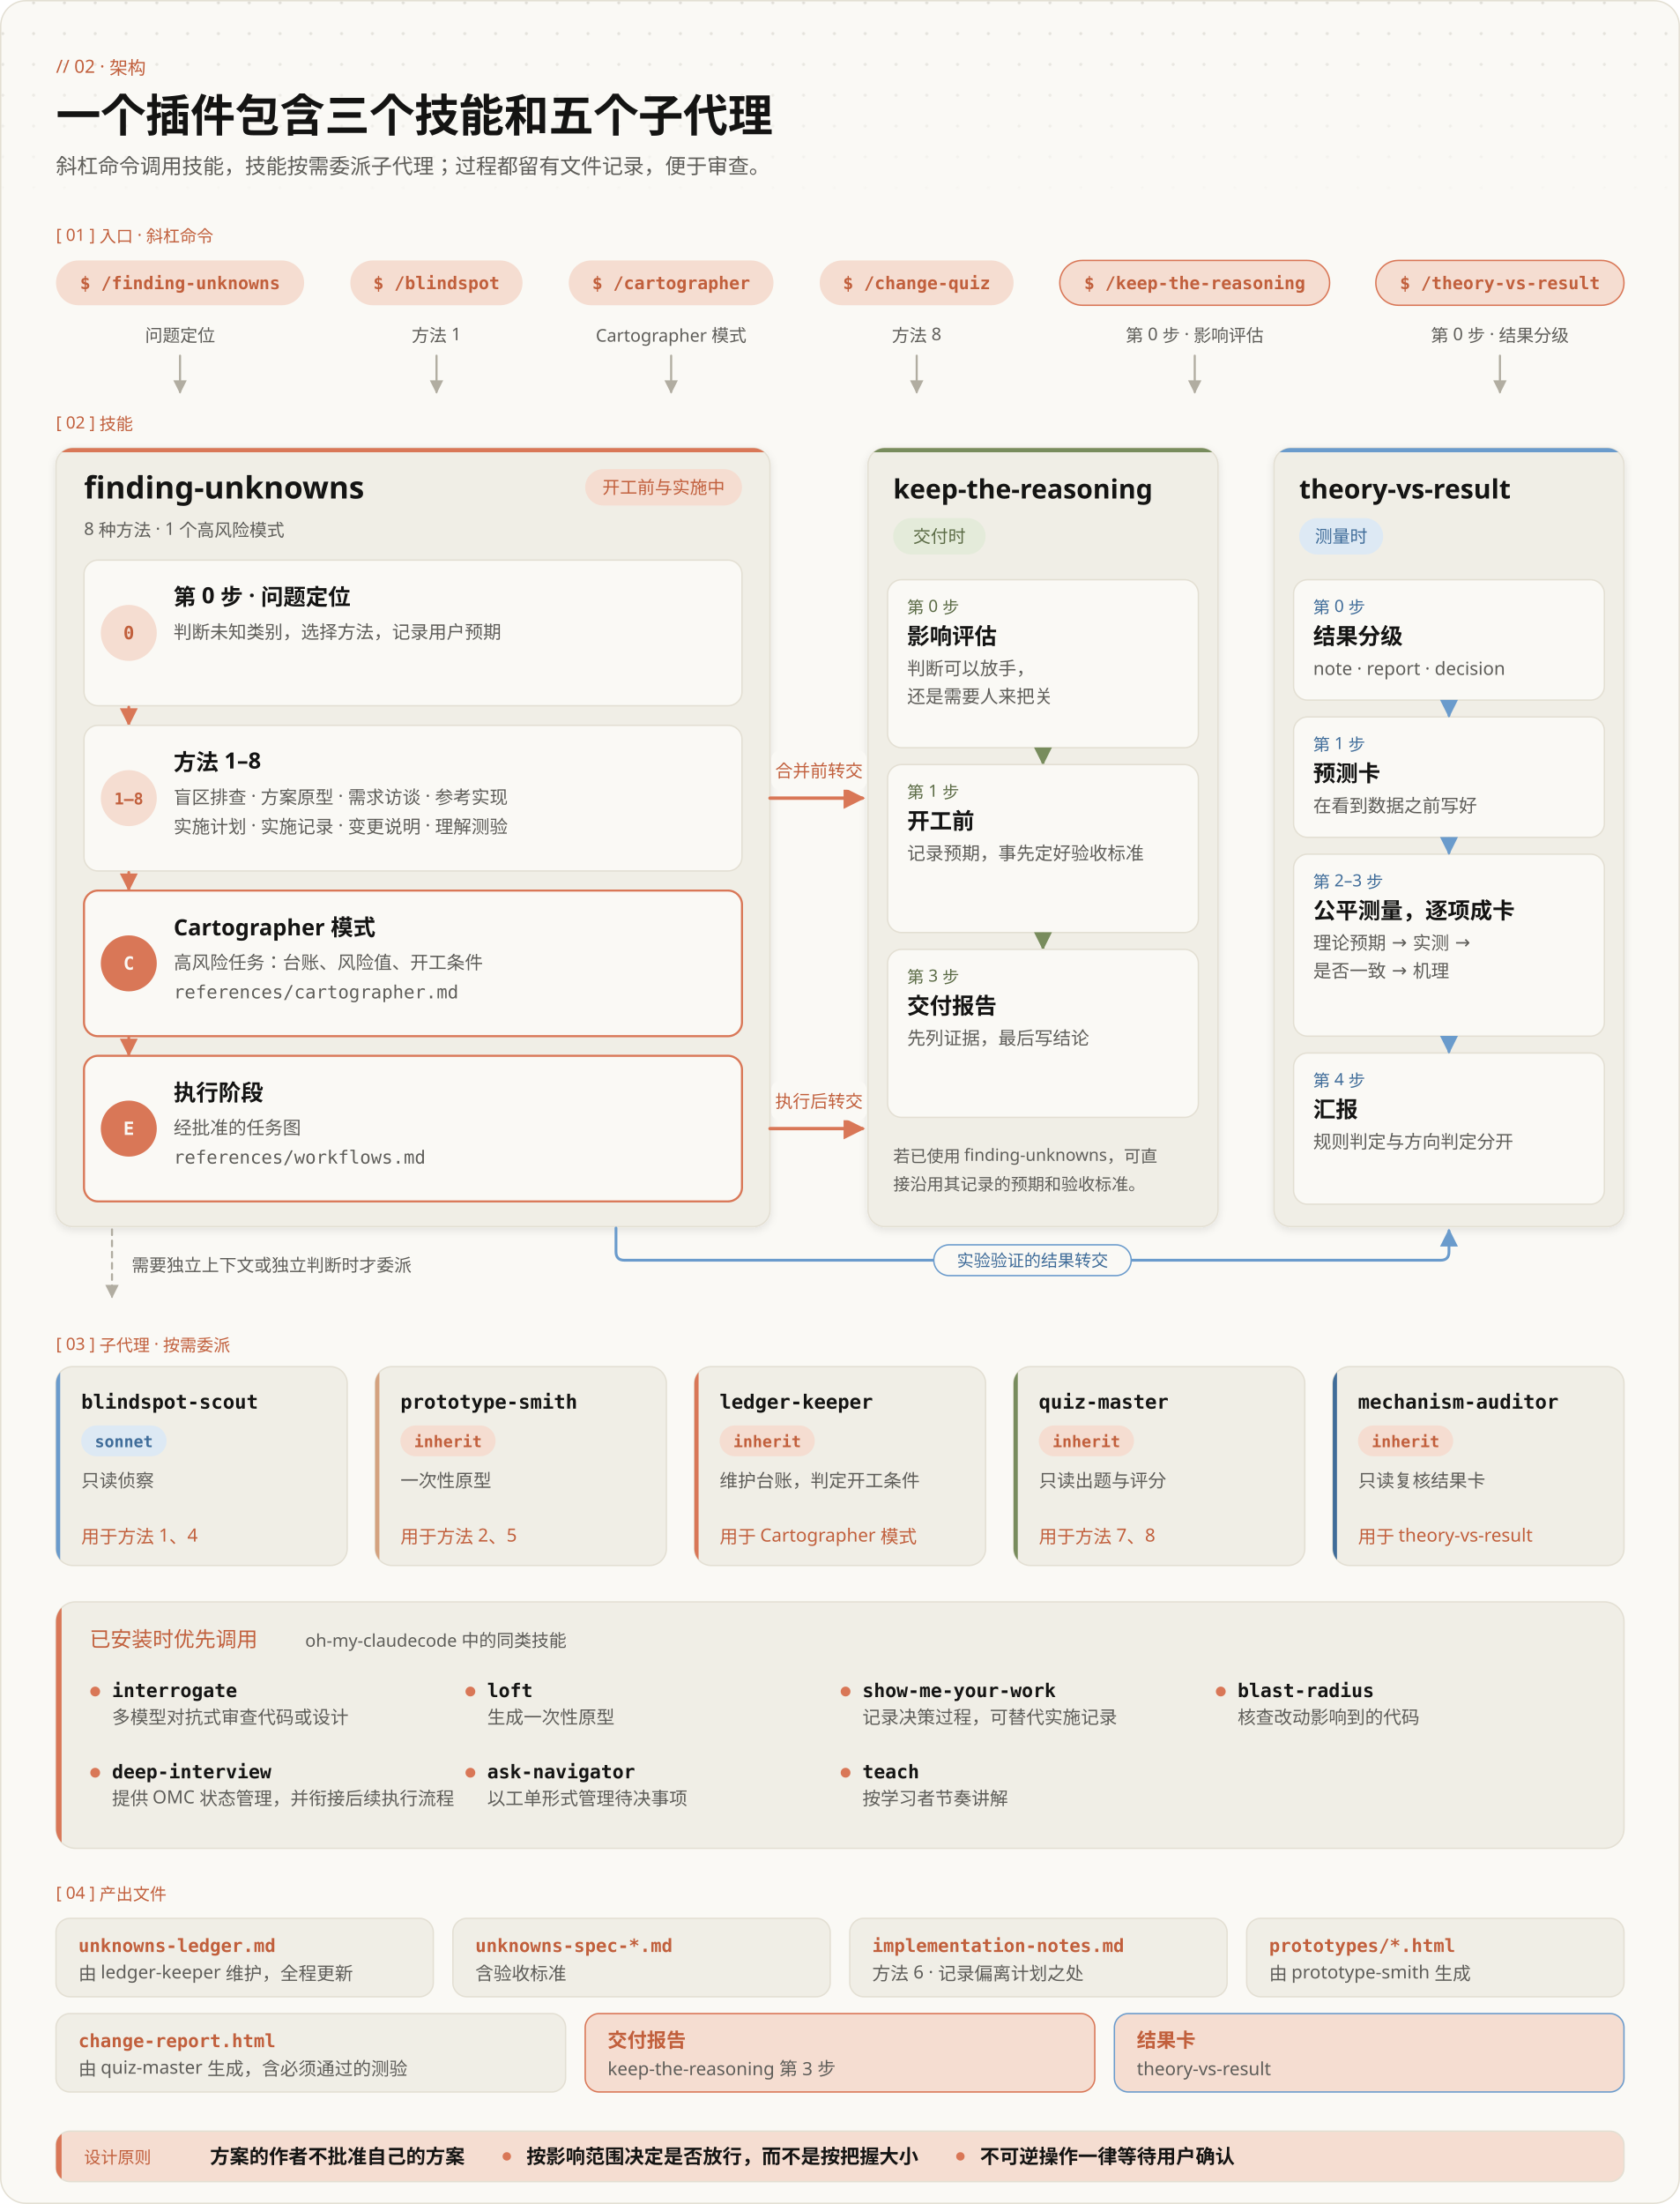
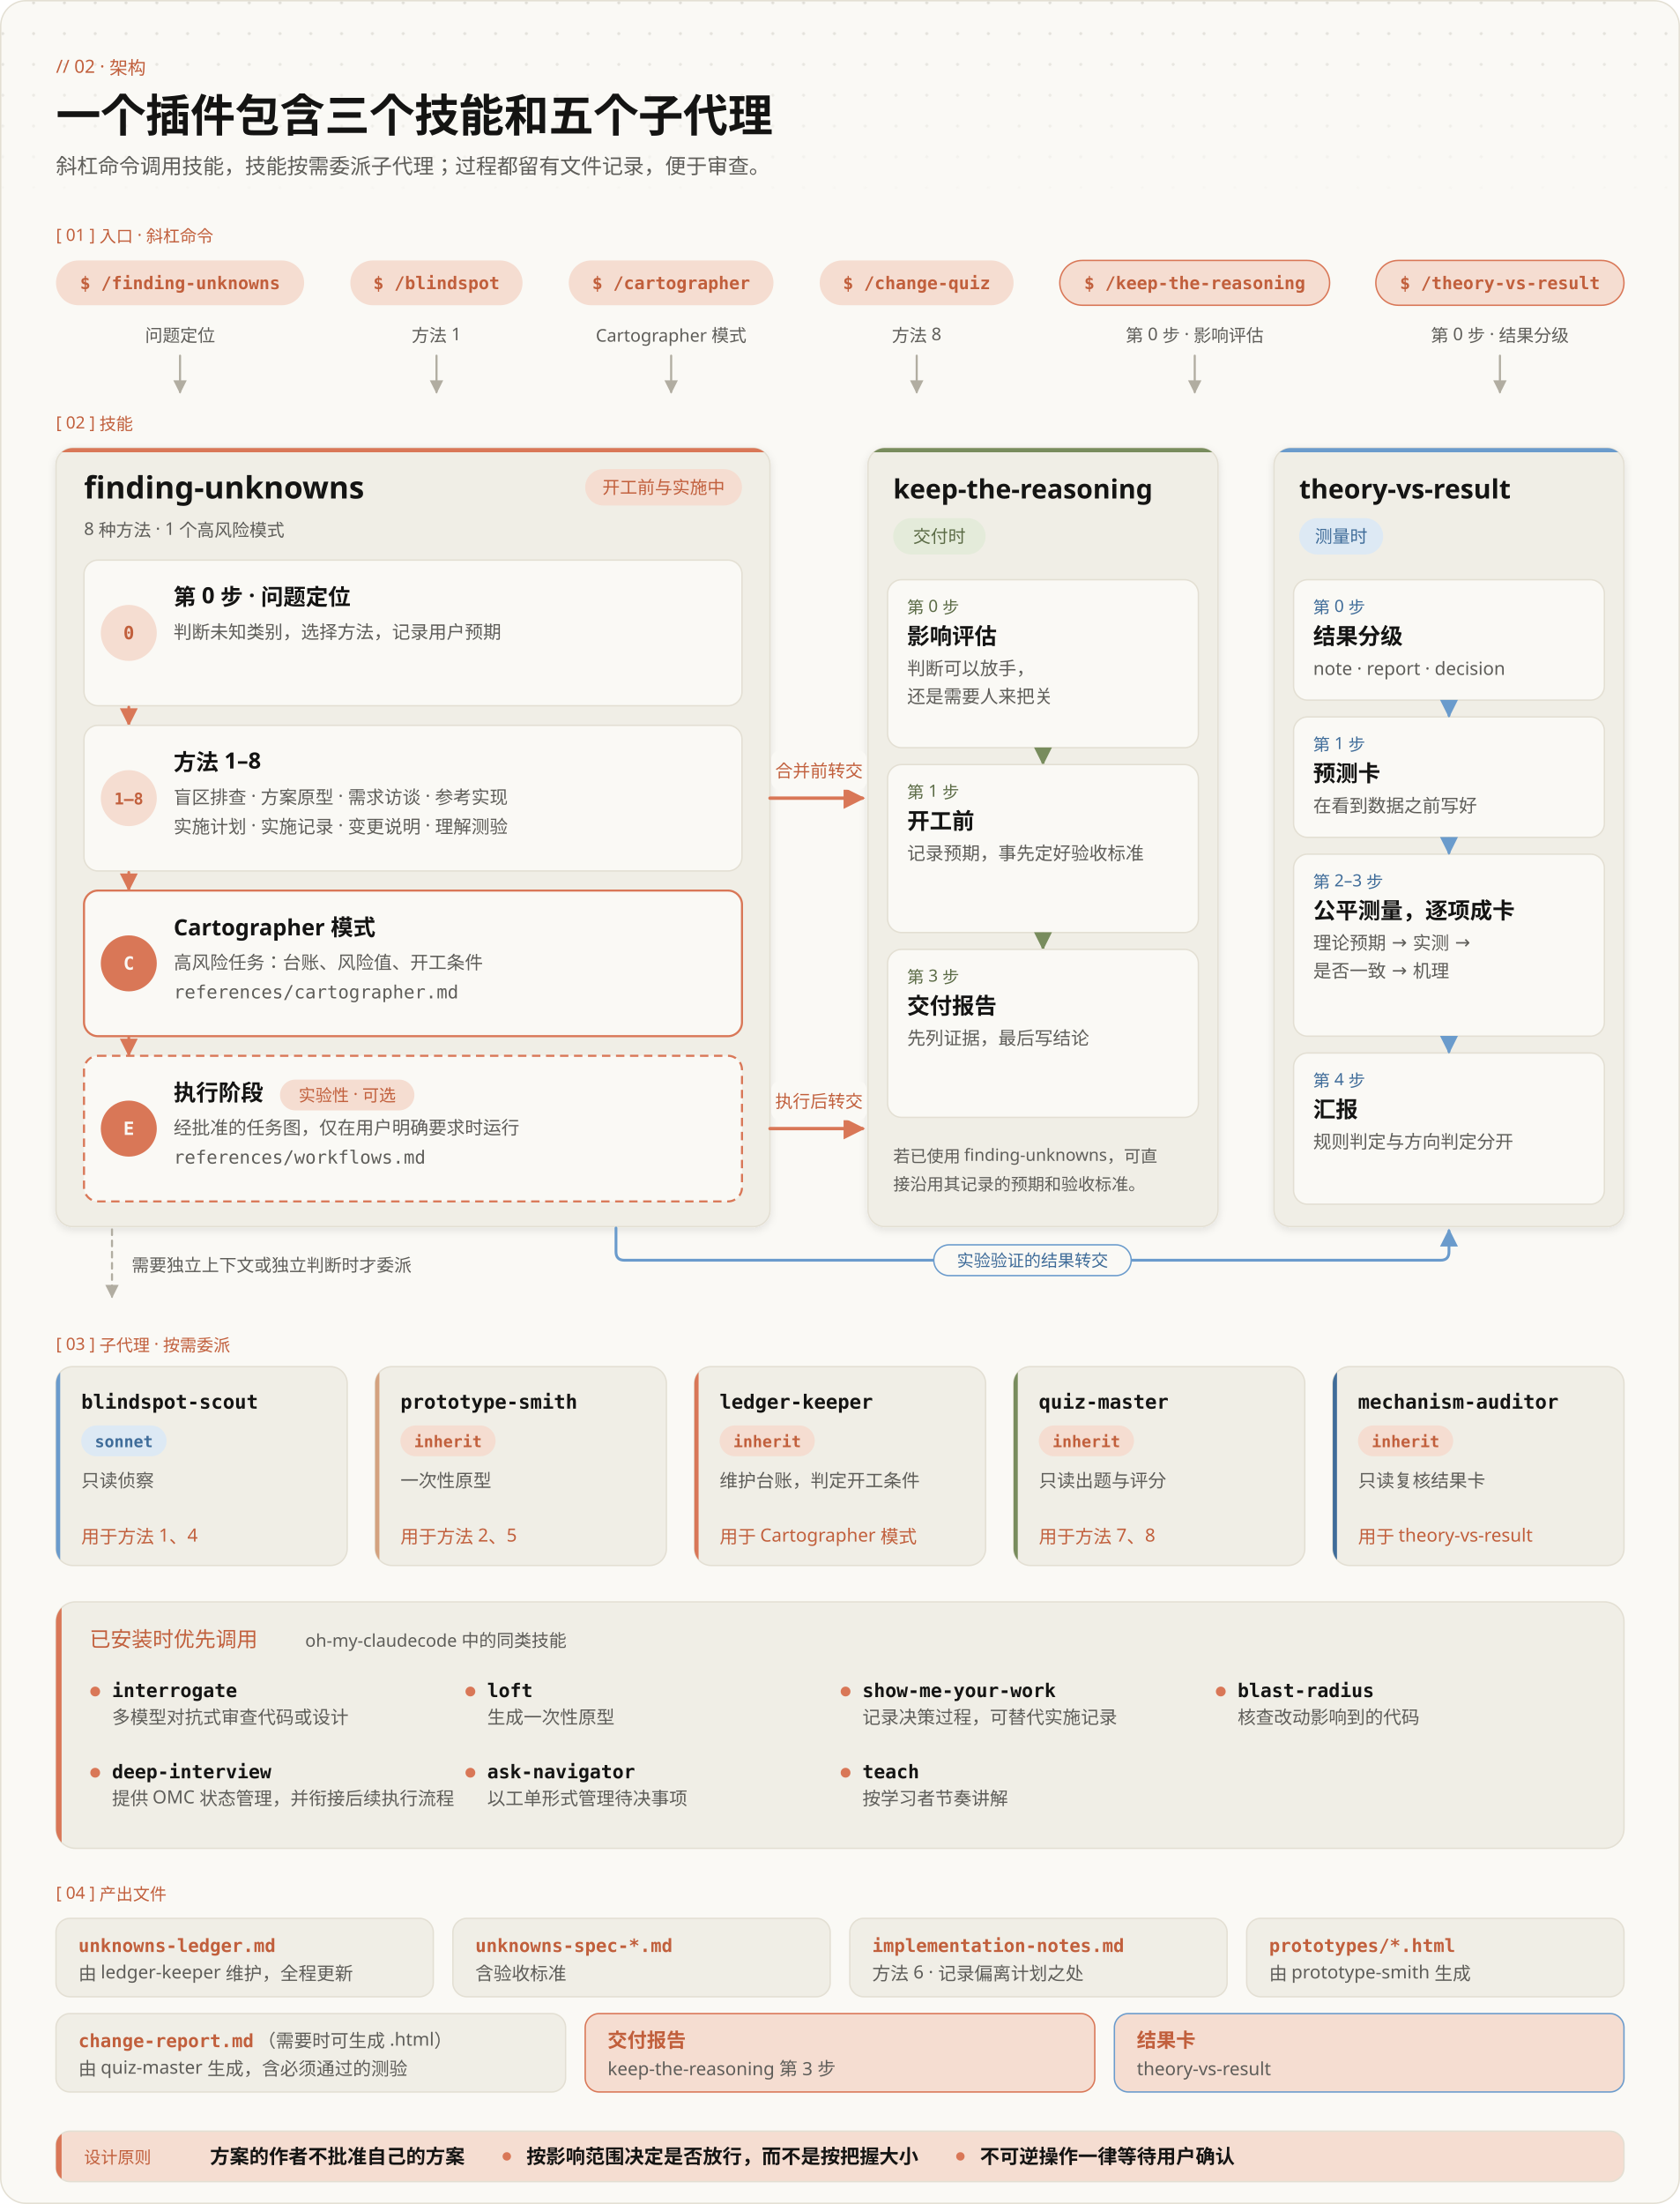
<svg xmlns="http://www.w3.org/2000/svg" width="1200" height="1574" viewBox="0 0 1200 1574">
  <defs>
    <marker id="ac" viewBox="0 0 10 10" refX="8" refY="5" markerWidth="8" markerHeight="8" orient="auto-start-reverse">
      <path d="M1 1 L9 5 L1 9 Z" fill="#D97757" />
    </marker>
    <marker id="ak" viewBox="0 0 10 10" refX="8" refY="5" markerWidth="8" markerHeight="8" orient="auto-start-reverse">
      <path d="M1 1 L9 5 L1 9 Z" fill="#B1ADA1" />
    </marker>
    <marker id="ao" viewBox="0 0 10 10" refX="8" refY="5" markerWidth="8" markerHeight="8" orient="auto-start-reverse">
      <path d="M1 1 L9 5 L1 9 Z" fill="#788C5D" />
    </marker>
    <marker id="as" viewBox="0 0 10 10" refX="8" refY="5" markerWidth="8" markerHeight="8" orient="auto-start-reverse">
      <path d="M1 1 L9 5 L1 9 Z" fill="#6A9BCC" />
    </marker>
    <filter id="sh" x="-5%" y="-5%" width="110%" height="115%">
      <feDropShadow dx="0" dy="2" stdDeviation="3" flood-color="#141413" flood-opacity="0.10" />
    </filter>
    <pattern id="dots" width="22" height="22" patternUnits="userSpaceOnUse">
      <circle cx="2" cy="2" r="1.1" fill="#B1ADA1" opacity="0.5" />
    </pattern>
    <linearGradient id="fadeg" x1="0" y1="0" x2="0" y2="1">
      <stop offset="0" stop-color="#fff" stop-opacity="1" />
      <stop offset="1" stop-color="#fff" stop-opacity="0" />
    </linearGradient>
    <mask id="fade">
      <rect x="0" y="0" width="1200" height="150" fill="url(#fadeg)" />
    </mask>
  </defs>
  <rect x="0.5" y="0.5" width="1199" height="1573" rx="18" fill="#FAF9F5" stroke="#E3DFD3" />
  <rect x="1" y="1" width="1198" height="150" rx="18" fill="url(#dots)" mask="url(#fade)" opacity="0.7" />
  <text x="40" y="52" font-family="Noto Sans SC, 'PingFang SC', 'Microsoft YaHei', sans-serif" font-size="13" fill="#C15F3C" font-weight="500">// 02 · 架构</text>
  <text x="40" y="94" font-family="Noto Sans SC, 'PingFang SC', 'Microsoft YaHei', sans-serif" font-size="32" fill="#141413" font-weight="700">一个插件包含三个技能和五个子代理</text>
  <text x="40" y="124" font-family="Noto Sans SC, 'PingFang SC', 'Microsoft YaHei', sans-serif" font-size="15" fill="#5E5D59">斜杠命令调用技能，技能按需委派子代理；过程都留有文件记录，便于审查。</text>
  <text x="40" y="172" font-family="Noto Sans SC, 'PingFang SC', 'Microsoft YaHei', sans-serif" font-size="12" fill="#C15F3C" font-weight="500">[ 01 ] 入口 · 斜杠命令</text>
  <rect x="40" y="186" width="177.25" height="32" rx="16.0" fill="#F5DDD1" />
  <text x="128.625" y="206.5" font-family="ui-monospace, SFMono-Regular, Menlo, Consolas, monospace" font-size="12.5" fill="#C15F3C" font-weight="600" text-anchor="middle">$ /finding-unknowns</text>
  <text x="128.625" y="244" font-family="Noto Sans SC, 'PingFang SC', 'Microsoft YaHei', sans-serif" font-size="12.5" fill="#5E5D59" text-anchor="middle">问题定位</text>
  <path d="M128.6 254 L128.6 280" fill="none" stroke="#B1ADA1" stroke-width="1.5" stroke-linecap="round" stroke-linejoin="round" marker-end="url(#ak)" />
  <rect x="250.25" y="186" width="123.0" height="32" rx="16.0" fill="#F5DDD1" />
  <text x="311.75" y="206.5" font-family="ui-monospace, SFMono-Regular, Menlo, Consolas, monospace" font-size="12.5" fill="#C15F3C" font-weight="600" text-anchor="middle">$ /blindspot</text>
  <text x="311.75" y="244" font-family="Noto Sans SC, 'PingFang SC', 'Microsoft YaHei', sans-serif" font-size="12.5" fill="#5E5D59" text-anchor="middle">方法 1</text>
  <path d="M311.8 254 L311.8 280" fill="none" stroke="#B1ADA1" stroke-width="1.5" stroke-linecap="round" stroke-linejoin="round" marker-end="url(#ak)" />
  <rect x="406.25" y="186" width="146.25" height="32" rx="16.0" fill="#F5DDD1" />
  <text x="479.375" y="206.5" font-family="ui-monospace, SFMono-Regular, Menlo, Consolas, monospace" font-size="12.5" fill="#C15F3C" font-weight="600" text-anchor="middle">$ /cartographer</text>
  <text x="479.375" y="244" font-family="Noto Sans SC, 'PingFang SC', 'Microsoft YaHei', sans-serif" font-size="12.5" fill="#5E5D59" text-anchor="middle">Cartographer 模式</text>
  <path d="M479.4 254 L479.4 280" fill="none" stroke="#B1ADA1" stroke-width="1.5" stroke-linecap="round" stroke-linejoin="round" marker-end="url(#ak)" />
  <rect x="585.5" y="186" width="138.5" height="32" rx="16.0" fill="#F5DDD1" />
  <text x="654.75" y="206.5" font-family="ui-monospace, SFMono-Regular, Menlo, Consolas, monospace" font-size="12.5" fill="#C15F3C" font-weight="600" text-anchor="middle">$ /change-quiz</text>
  <text x="654.75" y="244" font-family="Noto Sans SC, 'PingFang SC', 'Microsoft YaHei', sans-serif" font-size="12.5" fill="#5E5D59" text-anchor="middle">方法 8</text>
  <path d="M654.8 254 L654.8 280" fill="none" stroke="#B1ADA1" stroke-width="1.5" stroke-linecap="round" stroke-linejoin="round" marker-end="url(#ak)" />
  <rect x="757.0" y="186" width="192.75" height="32" rx="16.0" fill="#F5DDD1" stroke="#D97757" stroke-width="1" />
  <text x="853.375" y="206.5" font-family="ui-monospace, SFMono-Regular, Menlo, Consolas, monospace" font-size="12.5" fill="#C15F3C" font-weight="600" text-anchor="middle">$ /keep-the-reasoning</text>
  <text x="853.375" y="244" font-family="Noto Sans SC, 'PingFang SC', 'Microsoft YaHei', sans-serif" font-size="12.5" fill="#5E5D59" text-anchor="middle">第 0 步 · 影响评估</text>
  <path d="M853.4 254 L853.4 280" fill="none" stroke="#B1ADA1" stroke-width="1.5" stroke-linecap="round" stroke-linejoin="round" marker-end="url(#ak)" />
  <rect x="982.75" y="186" width="177.25" height="32" rx="16.0" fill="#F5DDD1" stroke="#D97757" stroke-width="1" />
  <text x="1071.375" y="206.5" font-family="ui-monospace, SFMono-Regular, Menlo, Consolas, monospace" font-size="12.5" fill="#C15F3C" font-weight="600" text-anchor="middle">$ /theory-vs-result</text>
  <text x="1071.375" y="244" font-family="Noto Sans SC, 'PingFang SC', 'Microsoft YaHei', sans-serif" font-size="12.5" fill="#5E5D59" text-anchor="middle">第 0 步 · 结果分级</text>
  <path d="M1071.4 254 L1071.4 280" fill="none" stroke="#B1ADA1" stroke-width="1.5" stroke-linecap="round" stroke-linejoin="round" marker-end="url(#ak)" />
  <text x="40" y="306" font-family="Noto Sans SC, 'PingFang SC', 'Microsoft YaHei', sans-serif" font-size="12" fill="#C15F3C" font-weight="500">[ 02 ] 技能</text>
  <clipPath id="c1">
    <rect x="40" y="320" width="510" height="556" rx="12" />
  </clipPath>
  <rect x="40" y="320" width="510" height="556" rx="12" fill="#F0EEE6" stroke="#E3DFD3" stroke-width="1" filter="url(#sh)" />
  <rect x="40" y="320" width="510" height="3" fill="#D97757" clip-path="url(#c1)" />
  <text x="60" y="356" font-family="Noto Sans SC, 'PingFang SC', 'Microsoft YaHei', sans-serif" font-size="22" fill="#141413" font-weight="700">finding-unknowns</text>
  <rect x="418" y="335" width="112" height="26" rx="13.0" fill="#F5DDD1" />
  <text x="474.0" y="352.5" font-family="Noto Sans SC, 'PingFang SC', 'Microsoft YaHei', sans-serif" font-size="12.5" fill="#C15F3C" font-weight="500" text-anchor="middle">开工前与实施中</text>
  <text x="60" y="382" font-family="Noto Sans SC, 'PingFang SC', 'Microsoft YaHei', sans-serif" font-size="12.5" fill="#5E5D59">8 种方法 · 1 个高风险模式</text>
  <clipPath id="c2">
    <rect x="60" y="400" width="470" height="104" rx="10" />
  </clipPath>
  <rect x="60" y="400" width="470" height="104" rx="10" fill="#FAF9F5" stroke="#E3DFD3" stroke-width="1" />
  <circle cx="92" cy="452.0" r="20" fill="#F5DDD1" />
  <text x="92" y="456.5" font-family="ui-monospace, SFMono-Regular, Menlo, Consolas, monospace" font-size="13" fill="#C15F3C" font-weight="700" text-anchor="middle">0</text>
  <text x="124" y="432" font-family="Noto Sans SC, 'PingFang SC', 'Microsoft YaHei', sans-serif" font-size="16" fill="#141413" font-weight="700">第 0 步 · 问题定位</text>
  <text x="124" y="456" font-family="Noto Sans SC, 'PingFang SC', 'Microsoft YaHei', sans-serif" font-size="13" fill="#5E5D59">判断未知类别，选择方法，记录用户预期</text>
  <path d="M92 505 L92 517" fill="none" stroke="#D97757" stroke-width="2" stroke-linecap="round" stroke-linejoin="round" marker-end="url(#ac)" />
  <clipPath id="c3">
    <rect x="60" y="518" width="470" height="104" rx="10" />
  </clipPath>
  <rect x="60" y="518" width="470" height="104" rx="10" fill="#FAF9F5" stroke="#E3DFD3" stroke-width="1" />
  <circle cx="92" cy="570.0" r="20" fill="#F5DDD1" />
  <text x="92" y="574.5" font-family="ui-monospace, SFMono-Regular, Menlo, Consolas, monospace" font-size="11.5" fill="#C15F3C" font-weight="700" text-anchor="middle">1–8</text>
  <text x="124" y="550" font-family="Noto Sans SC, 'PingFang SC', 'Microsoft YaHei', sans-serif" font-size="16" fill="#141413" font-weight="700">方法 1–8</text>
  <text x="124" y="574" font-family="Noto Sans SC, 'PingFang SC', 'Microsoft YaHei', sans-serif" font-size="13" fill="#5E5D59">盲区排查 · 方案原型 · 需求访谈 · 参考实现</text>
  <text x="124" y="595" font-family="Noto Sans SC, 'PingFang SC', 'Microsoft YaHei', sans-serif" font-size="13" fill="#5E5D59">实施计划 · 实施记录 · 变更说明 · 理解测验</text>
  <path d="M92 623 L92 635" fill="none" stroke="#D97757" stroke-width="2" stroke-linecap="round" stroke-linejoin="round" marker-end="url(#ac)" />
  <clipPath id="c4">
    <rect x="60" y="636" width="470" height="104" rx="10" />
  </clipPath>
  <rect x="60" y="636" width="470" height="104" rx="10" fill="#FAF9F5" stroke="#D97757" stroke-width="1.5" />
  <circle cx="92" cy="688.0" r="20" fill="#D97757" />
  <text x="92" y="692.5" font-family="ui-monospace, SFMono-Regular, Menlo, Consolas, monospace" font-size="13" fill="#FAF9F5" font-weight="700" text-anchor="middle">C</text>
  <text x="124" y="668" font-family="Noto Sans SC, 'PingFang SC', 'Microsoft YaHei', sans-serif" font-size="16" fill="#141413" font-weight="700">Cartographer 模式</text>
  <text x="124" y="692" font-family="Noto Sans SC, 'PingFang SC', 'Microsoft YaHei', sans-serif" font-size="13" fill="#5E5D59">高风险任务：台账、风险值、开工条件</text>
  <text x="124" y="713" font-family="ui-monospace, SFMono-Regular, Menlo, Consolas, monospace" font-size="13" fill="#5E5D59">references/cartographer.md</text>
  <path d="M92 741 L92 753" fill="none" stroke="#D97757" stroke-width="2" stroke-linecap="round" stroke-linejoin="round" marker-end="url(#ac)" />
  <clipPath id="c5">
    <rect x="60" y="754" width="470" height="104" rx="10" />
  </clipPath>
-   <rect x="60" y="754" width="470" height="104" rx="10" fill="#FAF9F5" stroke="#D97757" stroke-width="1.5" />
+   <rect x="60" y="754" width="470" height="104" rx="10" fill="#FAF9F5" stroke="#D97757" stroke-width="1.5" stroke-dasharray="6 4" />
  <circle cx="92" cy="806.0" r="20" fill="#D97757" />
  <text x="92" y="810.5" font-family="ui-monospace, SFMono-Regular, Menlo, Consolas, monospace" font-size="13" fill="#FAF9F5" font-weight="700" text-anchor="middle">E</text>
  <text x="124" y="786" font-family="Noto Sans SC, 'PingFang SC', 'Microsoft YaHei', sans-serif" font-size="16" fill="#141413" font-weight="700">执行阶段</text>
-   <text x="124" y="810" font-family="Noto Sans SC, 'PingFang SC', 'Microsoft YaHei', sans-serif" font-size="13" fill="#5E5D59">经批准的任务图</text>
+   <rect x="200" y="771" width="96" height="22" rx="11" fill="#F5DDD1" />
+   <text x="248" y="786.5" font-family="Noto Sans SC, 'PingFang SC', 'Microsoft YaHei', sans-serif" font-size="12" font-weight="500" fill="#C15F3C" text-anchor="middle">实验性 · 可选</text>
+   <text x="124" y="810" font-family="Noto Sans SC, 'PingFang SC', 'Microsoft YaHei', sans-serif" font-size="13" fill="#5E5D59">经批准的任务图，仅在用户明确要求时运行</text>
  <text x="124" y="831" font-family="ui-monospace, SFMono-Regular, Menlo, Consolas, monospace" font-size="13" fill="#5E5D59">references/workflows.md</text>
  <clipPath id="c6">
    <rect x="620" y="320" width="250" height="556" rx="12" />
  </clipPath>
  <rect x="620" y="320" width="250" height="556" rx="12" fill="#F0EEE6" stroke="#E3DFD3" stroke-width="1" filter="url(#sh)" />
  <rect x="620" y="320" width="250" height="3" fill="#788C5D" clip-path="url(#c6)" />
  <text x="638" y="356" font-family="Noto Sans SC, 'PingFang SC', 'Microsoft YaHei', sans-serif" font-size="19" fill="#141413" font-weight="700">keep-the-reasoning</text>
  <rect x="638" y="370" width="66" height="26" rx="13.0" fill="#E4EBDA" />
  <text x="671.0" y="387.5" font-family="Noto Sans SC, 'PingFang SC', 'Microsoft YaHei', sans-serif" font-size="12.5" fill="#5B6B45" font-weight="500" text-anchor="middle">交付时</text>
  <clipPath id="c7">
    <rect x="634" y="414" width="222" height="120" rx="10" />
  </clipPath>
  <rect x="634" y="414" width="222" height="120" rx="10" fill="#FAF9F5" stroke="#E3DFD3" stroke-width="1" />
  <text x="648" y="438" font-family="Noto Sans SC, 'PingFang SC', 'Microsoft YaHei', sans-serif" font-size="12" fill="#5B6B45" font-weight="500">第 0 步</text>
  <text x="648" y="460" font-family="Noto Sans SC, 'PingFang SC', 'Microsoft YaHei', sans-serif" font-size="16" fill="#141413" font-weight="700">影响评估</text>
  <text x="648" y="482" font-family="Noto Sans SC, 'PingFang SC', 'Microsoft YaHei', sans-serif" font-size="13" fill="#5E5D59">判断可以放手，</text>
  <text x="648" y="502" font-family="Noto Sans SC, 'PingFang SC', 'Microsoft YaHei', sans-serif" font-size="13" fill="#5E5D59">还是需要人来把关</text>
  <path d="M745 535 L745 545" fill="none" stroke="#788C5D" stroke-width="2" stroke-linecap="round" stroke-linejoin="round" marker-end="url(#ao)" />
  <clipPath id="c8">
    <rect x="634" y="546" width="222" height="120" rx="10" />
  </clipPath>
  <rect x="634" y="546" width="222" height="120" rx="10" fill="#FAF9F5" stroke="#E3DFD3" stroke-width="1" />
  <text x="648" y="570" font-family="Noto Sans SC, 'PingFang SC', 'Microsoft YaHei', sans-serif" font-size="12" fill="#5B6B45" font-weight="500">第 1 步</text>
  <text x="648" y="592" font-family="Noto Sans SC, 'PingFang SC', 'Microsoft YaHei', sans-serif" font-size="16" fill="#141413" font-weight="700">开工前</text>
  <text x="648" y="614" font-family="Noto Sans SC, 'PingFang SC', 'Microsoft YaHei', sans-serif" font-size="13" fill="#5E5D59">记录预期，事先定好验收标准</text>
  <path d="M745 667 L745 677" fill="none" stroke="#788C5D" stroke-width="2" stroke-linecap="round" stroke-linejoin="round" marker-end="url(#ao)" />
  <clipPath id="c9">
    <rect x="634" y="678" width="222" height="120" rx="10" />
  </clipPath>
  <rect x="634" y="678" width="222" height="120" rx="10" fill="#FAF9F5" stroke="#E3DFD3" stroke-width="1" />
  <text x="648" y="702" font-family="Noto Sans SC, 'PingFang SC', 'Microsoft YaHei', sans-serif" font-size="12" fill="#5B6B45" font-weight="500">第 3 步</text>
  <text x="648" y="724" font-family="Noto Sans SC, 'PingFang SC', 'Microsoft YaHei', sans-serif" font-size="16" fill="#141413" font-weight="700">交付报告</text>
  <text x="648" y="746" font-family="Noto Sans SC, 'PingFang SC', 'Microsoft YaHei', sans-serif" font-size="13" fill="#5E5D59">先列证据，最后写结论</text>
  <text x="638" y="830" font-family="Noto Sans SC, 'PingFang SC', 'Microsoft YaHei', sans-serif" font-size="12" fill="#5E5D59">若已使用 finding-unknowns，可直</text>
  <text x="638" y="850" font-family="Noto Sans SC, 'PingFang SC', 'Microsoft YaHei', sans-serif" font-size="12" fill="#5E5D59">接沿用其记录的预期和验收标准。</text>
  <clipPath id="c10">
    <rect x="910" y="320" width="250" height="556" rx="12" />
  </clipPath>
  <rect x="910" y="320" width="250" height="556" rx="12" fill="#F0EEE6" stroke="#E3DFD3" stroke-width="1" filter="url(#sh)" />
  <rect x="910" y="320" width="250" height="3" fill="#6A9BCC" clip-path="url(#c10)" />
  <text x="928" y="356" font-family="Noto Sans SC, 'PingFang SC', 'Microsoft YaHei', sans-serif" font-size="19" fill="#141413" font-weight="700">theory-vs-result</text>
  <rect x="928" y="370" width="60" height="26" rx="13.0" fill="#DDE9F4" />
  <text x="958.0" y="387.5" font-family="Noto Sans SC, 'PingFang SC', 'Microsoft YaHei', sans-serif" font-size="12.5" fill="#3F6C99" font-weight="500" text-anchor="middle">测量时</text>
  <clipPath id="c11">
    <rect x="924" y="414" width="222" height="86" rx="10" />
  </clipPath>
  <rect x="924" y="414" width="222" height="86" rx="10" fill="#FAF9F5" stroke="#E3DFD3" stroke-width="1" />
  <text x="938" y="438" font-family="Noto Sans SC, 'PingFang SC', 'Microsoft YaHei', sans-serif" font-size="12" fill="#3F6C99" font-weight="500">第 0 步</text>
  <text x="938" y="460" font-family="Noto Sans SC, 'PingFang SC', 'Microsoft YaHei', sans-serif" font-size="16" fill="#141413" font-weight="700">结果分级</text>
  <text x="938" y="482" font-family="Noto Sans SC, 'PingFang SC', 'Microsoft YaHei', sans-serif" font-size="13" fill="#5E5D59">note · report · decision</text>
  <clipPath id="c12">
    <rect x="924" y="512" width="222" height="86" rx="10" />
  </clipPath>
  <rect x="924" y="512" width="222" height="86" rx="10" fill="#FAF9F5" stroke="#E3DFD3" stroke-width="1" />
  <text x="938" y="536" font-family="Noto Sans SC, 'PingFang SC', 'Microsoft YaHei', sans-serif" font-size="12" fill="#3F6C99" font-weight="500">第 1 步</text>
  <text x="938" y="558" font-family="Noto Sans SC, 'PingFang SC', 'Microsoft YaHei', sans-serif" font-size="16" fill="#141413" font-weight="700">预测卡</text>
  <text x="938" y="580" font-family="Noto Sans SC, 'PingFang SC', 'Microsoft YaHei', sans-serif" font-size="13" fill="#5E5D59">在看到数据之前写好</text>
  <clipPath id="c13">
    <rect x="924" y="610" width="222" height="130" rx="10" />
  </clipPath>
  <rect x="924" y="610" width="222" height="130" rx="10" fill="#FAF9F5" stroke="#E3DFD3" stroke-width="1" />
  <text x="938" y="634" font-family="Noto Sans SC, 'PingFang SC', 'Microsoft YaHei', sans-serif" font-size="12" fill="#3F6C99" font-weight="500">第 2–3 步</text>
  <text x="938" y="656" font-family="Noto Sans SC, 'PingFang SC', 'Microsoft YaHei', sans-serif" font-size="16" fill="#141413" font-weight="700">公平测量，逐项成卡</text>
  <text x="938" y="678" font-family="Noto Sans SC, 'PingFang SC', 'Microsoft YaHei', sans-serif" font-size="13" fill="#5E5D59">理论预期 → 实测 →</text>
  <text x="938" y="698" font-family="Noto Sans SC, 'PingFang SC', 'Microsoft YaHei', sans-serif" font-size="13" fill="#5E5D59">是否一致 → 机理</text>
  <clipPath id="c14">
    <rect x="924" y="752" width="222" height="108" rx="10" />
  </clipPath>
  <rect x="924" y="752" width="222" height="108" rx="10" fill="#FAF9F5" stroke="#E3DFD3" stroke-width="1" />
  <text x="938" y="776" font-family="Noto Sans SC, 'PingFang SC', 'Microsoft YaHei', sans-serif" font-size="12" fill="#3F6C99" font-weight="500">第 4 步</text>
  <text x="938" y="798" font-family="Noto Sans SC, 'PingFang SC', 'Microsoft YaHei', sans-serif" font-size="16" fill="#141413" font-weight="700">汇报</text>
  <text x="938" y="820" font-family="Noto Sans SC, 'PingFang SC', 'Microsoft YaHei', sans-serif" font-size="13" fill="#5E5D59">规则判定与方向判定分开</text>
  <path d="M1035 501 L1035 511" fill="none" stroke="#6A9BCC" stroke-width="2" stroke-linecap="round" stroke-linejoin="round" marker-end="url(#as)" />
  <path d="M1035 599 L1035 609" fill="none" stroke="#6A9BCC" stroke-width="2" stroke-linecap="round" stroke-linejoin="round" marker-end="url(#as)" />
  <path d="M1035 741 L1035 751" fill="none" stroke="#6A9BCC" stroke-width="2" stroke-linecap="round" stroke-linejoin="round" marker-end="url(#as)" />
  <path d="M550 570.0 C590 570.0 596 570.0 616 570.0" fill="none" stroke="#D97757" stroke-width="2.4" stroke-linecap="round" stroke-linejoin="round" marker-end="url(#ac)" />
  <rect x="551.0" y="536.0" width="68" height="28" rx="6" fill="#FAF9F5" />
  <text x="585.0" y="555.0" font-family="Noto Sans SC, 'PingFang SC', 'Microsoft YaHei', sans-serif" font-size="12.5" fill="#C15F3C" font-weight="500" text-anchor="middle">合并前转交</text>
  <path d="M550 806.0 C590 806.0 596 806.0 616 806.0" fill="none" stroke="#D97757" stroke-width="2.4" stroke-linecap="round" stroke-linejoin="round" marker-end="url(#ac)" />
  <rect x="551.0" y="772.0" width="68" height="28" rx="6" fill="#FAF9F5" />
  <text x="585.0" y="791.0" font-family="Noto Sans SC, 'PingFang SC', 'Microsoft YaHei', sans-serif" font-size="12.5" fill="#C15F3C" font-weight="500" text-anchor="middle">执行后转交</text>
  <path d="M440 877 L440 894 Q440 900 446 900 L1029 900 Q1035 900 1035 894 L1035 879" fill="none" stroke="#6A9BCC" stroke-width="2" stroke-linecap="round" stroke-linejoin="round" marker-end="url(#as)" />
  <rect x="667.0" y="889" width="141" height="22" rx="11" fill="#FAF9F5" stroke="#6A9BCC" stroke-width="1" />
  <text x="737.5" y="904.5" font-family="Noto Sans SC, 'PingFang SC', 'Microsoft YaHei', sans-serif" font-size="12" fill="#3F6C99" font-weight="500" text-anchor="middle">实验验证的结果转交</text>
  <path d="M80 878 L80 926" fill="none" stroke="#B1ADA1" stroke-width="1.5" stroke-linecap="round" stroke-linejoin="round" stroke-dasharray="4 4" marker-end="url(#ak)" />
  <text x="94" y="908" font-family="Noto Sans SC, 'PingFang SC', 'Microsoft YaHei', sans-serif" font-size="12.5" fill="#5E5D59">需要独立上下文或独立判断时才委派</text>
  <text x="40" y="964" font-family="Noto Sans SC, 'PingFang SC', 'Microsoft YaHei', sans-serif" font-size="12" fill="#C15F3C" font-weight="500">[ 03 ] 子代理 · 按需委派</text>
  <clipPath id="c15">
    <rect x="40" y="976" width="208" height="142" rx="12" />
  </clipPath>
  <rect x="40" y="976" width="208" height="142" rx="12" fill="#F0EEE6" stroke="#E3DFD3" stroke-width="1" />
  <rect x="40" y="976" width="3" height="142" fill="#6A9BCC" clip-path="url(#c15)" />
  <text x="58" y="1006" font-family="ui-monospace, SFMono-Regular, Menlo, Consolas, monospace" font-size="14" fill="#141413" font-weight="700">blindspot-scout</text>
  <rect x="58" y="1018" width="61" height="22" rx="11.0" fill="#DDE9F4" />
  <text x="88.5" y="1033.5" font-family="ui-monospace, SFMono-Regular, Menlo, Consolas, monospace" font-size="11.5" fill="#3F6C99" font-weight="600" text-anchor="middle">sonnet</text>
  <text x="58" y="1062" font-family="Noto Sans SC, 'PingFang SC', 'Microsoft YaHei', sans-serif" font-size="13" fill="#5E5D59">只读侦察</text>
  <text x="58" y="1102" font-family="Noto Sans SC, 'PingFang SC', 'Microsoft YaHei', sans-serif" font-size="13" fill="#C15F3C" font-weight="500">用于方法 1、4</text>
  <clipPath id="c16">
    <rect x="268" y="976" width="208" height="142" rx="12" />
  </clipPath>
  <rect x="268" y="976" width="208" height="142" rx="12" fill="#F0EEE6" stroke="#E3DFD3" stroke-width="1" />
  <rect x="268" y="976" width="3" height="142" fill="#D4A27F" clip-path="url(#c16)" />
  <text x="286" y="1006" font-family="ui-monospace, SFMono-Regular, Menlo, Consolas, monospace" font-size="14" fill="#141413" font-weight="700">prototype-smith</text>
  <rect x="286" y="1018" width="68" height="22" rx="11.0" fill="#F5DDD1" />
  <text x="320.0" y="1033.5" font-family="ui-monospace, SFMono-Regular, Menlo, Consolas, monospace" font-size="11.5" fill="#C15F3C" font-weight="600" text-anchor="middle">inherit</text>
  <text x="286" y="1062" font-family="Noto Sans SC, 'PingFang SC', 'Microsoft YaHei', sans-serif" font-size="13" fill="#5E5D59">一次性原型</text>
  <text x="286" y="1102" font-family="Noto Sans SC, 'PingFang SC', 'Microsoft YaHei', sans-serif" font-size="13" fill="#C15F3C" font-weight="500">用于方法 2、5</text>
  <clipPath id="c17">
    <rect x="496" y="976" width="208" height="142" rx="12" />
  </clipPath>
  <rect x="496" y="976" width="208" height="142" rx="12" fill="#F0EEE6" stroke="#E3DFD3" stroke-width="1" />
  <rect x="496" y="976" width="3" height="142" fill="#D97757" clip-path="url(#c17)" />
  <text x="514" y="1006" font-family="ui-monospace, SFMono-Regular, Menlo, Consolas, monospace" font-size="14" fill="#141413" font-weight="700">ledger-keeper</text>
  <rect x="514" y="1018" width="68" height="22" rx="11.0" fill="#F5DDD1" />
  <text x="548.0" y="1033.5" font-family="ui-monospace, SFMono-Regular, Menlo, Consolas, monospace" font-size="11.5" fill="#C15F3C" font-weight="600" text-anchor="middle">inherit</text>
  <text x="514" y="1062" font-family="Noto Sans SC, 'PingFang SC', 'Microsoft YaHei', sans-serif" font-size="13" fill="#5E5D59">维护台账，判定开工条件</text>
  <text x="514" y="1102" font-family="Noto Sans SC, 'PingFang SC', 'Microsoft YaHei', sans-serif" font-size="13" fill="#C15F3C" font-weight="500">用于 Cartographer 模式</text>
  <clipPath id="c18">
    <rect x="724" y="976" width="208" height="142" rx="12" />
  </clipPath>
  <rect x="724" y="976" width="208" height="142" rx="12" fill="#F0EEE6" stroke="#E3DFD3" stroke-width="1" />
  <rect x="724" y="976" width="3" height="142" fill="#788C5D" clip-path="url(#c18)" />
  <text x="742" y="1006" font-family="ui-monospace, SFMono-Regular, Menlo, Consolas, monospace" font-size="14" fill="#141413" font-weight="700">quiz-master</text>
  <rect x="742" y="1018" width="68" height="22" rx="11.0" fill="#F5DDD1" />
  <text x="776.0" y="1033.5" font-family="ui-monospace, SFMono-Regular, Menlo, Consolas, monospace" font-size="11.5" fill="#C15F3C" font-weight="600" text-anchor="middle">inherit</text>
  <text x="742" y="1062" font-family="Noto Sans SC, 'PingFang SC', 'Microsoft YaHei', sans-serif" font-size="13" fill="#5E5D59">只读出题与评分</text>
  <text x="742" y="1102" font-family="Noto Sans SC, 'PingFang SC', 'Microsoft YaHei', sans-serif" font-size="13" fill="#C15F3C" font-weight="500">用于方法 7、8</text>
  <clipPath id="c19">
    <rect x="952" y="976" width="208" height="142" rx="12" />
  </clipPath>
  <rect x="952" y="976" width="208" height="142" rx="12" fill="#F0EEE6" stroke="#E3DFD3" stroke-width="1" />
  <rect x="952" y="976" width="3" height="142" fill="#3F6C99" clip-path="url(#c19)" />
  <text x="970" y="1006" font-family="ui-monospace, SFMono-Regular, Menlo, Consolas, monospace" font-size="14" fill="#141413" font-weight="700">mechanism-auditor</text>
  <rect x="970" y="1018" width="68" height="22" rx="11.0" fill="#F5DDD1" />
  <text x="1004.0" y="1033.5" font-family="ui-monospace, SFMono-Regular, Menlo, Consolas, monospace" font-size="11.5" fill="#C15F3C" font-weight="600" text-anchor="middle">inherit</text>
  <text x="970" y="1062" font-family="Noto Sans SC, 'PingFang SC', 'Microsoft YaHei', sans-serif" font-size="13" fill="#5E5D59">只读复核结果卡</text>
  <text x="970" y="1102" font-family="Noto Sans SC, 'PingFang SC', 'Microsoft YaHei', sans-serif" font-size="13" fill="#C15F3C" font-weight="500">用于 theory-vs-result</text>
  <clipPath id="c20">
    <rect x="40" y="1144" width="1120" height="176" rx="14" />
  </clipPath>
  <rect x="40" y="1144" width="1120" height="176" rx="14" fill="#F0EEE6" stroke="#E3DFD3" stroke-width="1" />
  <rect x="40" y="1144" width="4" height="176" fill="#D97757" clip-path="url(#c20)" />
  <text x="64" y="1176" font-family="Noto Sans SC, 'PingFang SC', 'Microsoft YaHei', sans-serif" font-size="15" fill="#C15F3C" font-weight="500">已安装时优先调用</text>
  <text x="218" y="1176" font-family="Noto Sans SC, 'PingFang SC', 'Microsoft YaHei', sans-serif" font-size="12.5" fill="#5E5D59">oh-my-claudecode 中的同类技能</text>
  <circle cx="68" cy="1208" r="3.5" fill="#D97757" />
  <text x="80" y="1212" font-family="ui-monospace, SFMono-Regular, Menlo, Consolas, monospace" font-size="13.5" fill="#141413" font-weight="700">interrogate</text>
  <text x="80" y="1231" font-family="Noto Sans SC, 'PingFang SC', 'Microsoft YaHei', sans-serif" font-size="13" fill="#5E5D59">多模型对抗式审查代码或设计</text>
  <circle cx="336" cy="1208" r="3.5" fill="#D97757" />
  <text x="348" y="1212" font-family="ui-monospace, SFMono-Regular, Menlo, Consolas, monospace" font-size="13.5" fill="#141413" font-weight="700">loft</text>
  <text x="348" y="1231" font-family="Noto Sans SC, 'PingFang SC', 'Microsoft YaHei', sans-serif" font-size="13" fill="#5E5D59">生成一次性原型</text>
  <circle cx="604" cy="1208" r="3.5" fill="#D97757" />
  <text x="616" y="1212" font-family="ui-monospace, SFMono-Regular, Menlo, Consolas, monospace" font-size="13.5" fill="#141413" font-weight="700">show-me-your-work</text>
  <text x="616" y="1231" font-family="Noto Sans SC, 'PingFang SC', 'Microsoft YaHei', sans-serif" font-size="13" fill="#5E5D59">记录决策过程，可替代实施记录</text>
  <circle cx="872" cy="1208" r="3.5" fill="#D97757" />
  <text x="884" y="1212" font-family="ui-monospace, SFMono-Regular, Menlo, Consolas, monospace" font-size="13.5" fill="#141413" font-weight="700">blast-radius</text>
  <text x="884" y="1231" font-family="Noto Sans SC, 'PingFang SC', 'Microsoft YaHei', sans-serif" font-size="13" fill="#5E5D59">核查改动影响到的代码</text>
  <circle cx="68" cy="1266" r="3.5" fill="#D97757" />
  <text x="80" y="1270" font-family="ui-monospace, SFMono-Regular, Menlo, Consolas, monospace" font-size="13.5" fill="#141413" font-weight="700">deep-interview</text>
  <text x="80" y="1289" font-family="Noto Sans SC, 'PingFang SC', 'Microsoft YaHei', sans-serif" font-size="13" fill="#5E5D59">提供 OMC 状态管理，并衔接后续执行流程</text>
  <circle cx="336" cy="1266" r="3.5" fill="#D97757" />
  <text x="348" y="1270" font-family="ui-monospace, SFMono-Regular, Menlo, Consolas, monospace" font-size="13.5" fill="#141413" font-weight="700">ask-navigator</text>
  <text x="348" y="1289" font-family="Noto Sans SC, 'PingFang SC', 'Microsoft YaHei', sans-serif" font-size="13" fill="#5E5D59">以工单形式管理待决事项</text>
  <circle cx="604" cy="1266" r="3.5" fill="#D97757" />
  <text x="616" y="1270" font-family="ui-monospace, SFMono-Regular, Menlo, Consolas, monospace" font-size="13.5" fill="#141413" font-weight="700">teach</text>
  <text x="616" y="1289" font-family="Noto Sans SC, 'PingFang SC', 'Microsoft YaHei', sans-serif" font-size="13" fill="#5E5D59">按学习者节奏讲解</text>
  <text x="40" y="1356" font-family="Noto Sans SC, 'PingFang SC', 'Microsoft YaHei', sans-serif" font-size="12" fill="#C15F3C" font-weight="500">[ 04 ] 产出文件</text>
  <clipPath id="c21">
    <rect x="40.0" y="1370" width="269.5" height="56" rx="10" />
  </clipPath>
  <rect x="40.0" y="1370" width="269.5" height="56" rx="10" fill="#F0EEE6" stroke="#E3DFD3" stroke-width="1" />
  <text x="56.0" y="1394" font-family="ui-monospace, SFMono-Regular, Menlo, Consolas, monospace" font-size="13" fill="#C15F3C" font-weight="700">unknowns-ledger.md</text>
  <text x="56.0" y="1414" font-family="Noto Sans SC, 'PingFang SC', 'Microsoft YaHei', sans-serif" font-size="13" fill="#5E5D59">由 ledger-keeper 维护，全程更新</text>
  <clipPath id="c22">
    <rect x="323.5" y="1370" width="269.5" height="56" rx="10" />
  </clipPath>
  <rect x="323.5" y="1370" width="269.5" height="56" rx="10" fill="#F0EEE6" stroke="#E3DFD3" stroke-width="1" />
  <text x="339.5" y="1394" font-family="ui-monospace, SFMono-Regular, Menlo, Consolas, monospace" font-size="13" fill="#C15F3C" font-weight="700">unknowns-spec-*.md</text>
  <text x="339.5" y="1414" font-family="Noto Sans SC, 'PingFang SC', 'Microsoft YaHei', sans-serif" font-size="13" fill="#5E5D59">含验收标准</text>
  <clipPath id="c23">
    <rect x="607.0" y="1370" width="269.5" height="56" rx="10" />
  </clipPath>
  <rect x="607.0" y="1370" width="269.5" height="56" rx="10" fill="#F0EEE6" stroke="#E3DFD3" stroke-width="1" />
  <text x="623.0" y="1394" font-family="ui-monospace, SFMono-Regular, Menlo, Consolas, monospace" font-size="13" fill="#C15F3C" font-weight="700">implementation-notes.md</text>
  <text x="623.0" y="1414" font-family="Noto Sans SC, 'PingFang SC', 'Microsoft YaHei', sans-serif" font-size="13" fill="#5E5D59">方法 6 · 记录偏离计划之处</text>
  <clipPath id="c24">
    <rect x="890.5" y="1370" width="269.5" height="56" rx="10" />
  </clipPath>
  <rect x="890.5" y="1370" width="269.5" height="56" rx="10" fill="#F0EEE6" stroke="#E3DFD3" stroke-width="1" />
  <text x="906.5" y="1394" font-family="ui-monospace, SFMono-Regular, Menlo, Consolas, monospace" font-size="13" fill="#C15F3C" font-weight="700">prototypes/*.html</text>
  <text x="906.5" y="1414" font-family="Noto Sans SC, 'PingFang SC', 'Microsoft YaHei', sans-serif" font-size="13" fill="#5E5D59">由 prototype-smith 生成</text>
  <clipPath id="c25">
    <rect x="40.0" y="1438" width="364.0" height="56" rx="10" />
  </clipPath>
  <rect x="40.0" y="1438" width="364.0" height="56" rx="10" fill="#F0EEE6" stroke="#E3DFD3" stroke-width="1" />
-   <text x="56.0" y="1462" font-family="ui-monospace, SFMono-Regular, Menlo, Consolas, monospace" font-size="13" fill="#C15F3C" font-weight="700">change-report.html</text>
+   <text x="56.0" y="1462" font-family="ui-monospace, SFMono-Regular, Menlo, Consolas, monospace" font-size="13" fill="#C15F3C" font-weight="700">change-report.md</text>
+   <text x="184.0" y="1462" font-family="Noto Sans SC, 'PingFang SC', 'Microsoft YaHei', sans-serif" font-size="13" fill="#5E5D59">（需要时可生成 .html）</text>
  <text x="56.0" y="1482" font-family="Noto Sans SC, 'PingFang SC', 'Microsoft YaHei', sans-serif" font-size="13" fill="#5E5D59">由 quiz-master 生成，含必须通过的测验</text>
  <clipPath id="c26">
    <rect x="418.0" y="1438" width="364.0" height="56" rx="10" />
  </clipPath>
  <rect x="418.0" y="1438" width="364.0" height="56" rx="10" fill="#F5DDD1" stroke="#D97757" stroke-width="1" />
  <text x="434.0" y="1462" font-family="Noto Sans SC, 'PingFang SC', 'Microsoft YaHei', sans-serif" font-size="14" fill="#C15F3C" font-weight="700">交付报告</text>
  <text x="434.0" y="1482" font-family="Noto Sans SC, 'PingFang SC', 'Microsoft YaHei', sans-serif" font-size="13" fill="#5E5D59">keep-the-reasoning 第 3 步</text>
  <clipPath id="c27">
    <rect x="796.0" y="1438" width="364.0" height="56" rx="10" />
  </clipPath>
  <rect x="796.0" y="1438" width="364.0" height="56" rx="10" fill="#F5DDD1" stroke="#6A9BCC" stroke-width="1" />
  <text x="812.0" y="1462" font-family="Noto Sans SC, 'PingFang SC', 'Microsoft YaHei', sans-serif" font-size="14" fill="#C15F3C" font-weight="700">结果卡</text>
  <text x="812.0" y="1482" font-family="Noto Sans SC, 'PingFang SC', 'Microsoft YaHei', sans-serif" font-size="13" fill="#5E5D59">theory-vs-result</text>
  <clipPath id="c28">
    <rect x="40" y="1522" width="1120" height="36" rx="10" />
  </clipPath>
  <rect x="40" y="1522" width="1120" height="36" rx="10" fill="#F5DDD1" stroke="#E3DFD3" stroke-width="1" />
  <rect x="40" y="1522" width="4" height="36" fill="#D97757" clip-path="url(#c28)" />
  <text x="60" y="1545" font-family="Noto Sans SC, 'PingFang SC', 'Microsoft YaHei', sans-serif" font-size="12" fill="#C15F3C" font-weight="500">设计原则</text>
  <text x="150" y="1545" font-family="Noto Sans SC, 'PingFang SC', 'Microsoft YaHei', sans-serif" font-size="14" fill="#141413" font-weight="700">方案的作者不批准自己的方案</text>
  <circle cx="362" cy="1540" r="3" fill="#D97757" />
  <text x="376" y="1545" font-family="Noto Sans SC, 'PingFang SC', 'Microsoft YaHei', sans-serif" font-size="14" fill="#141413" font-weight="700">按影响范围决定是否放行，而不是按把握大小</text>
  <circle cx="686" cy="1540" r="3" fill="#D97757" />
  <text x="700" y="1545" font-family="Noto Sans SC, 'PingFang SC', 'Microsoft YaHei', sans-serif" font-size="14" fill="#141413" font-weight="700">不可逆操作一律等待用户确认</text>
</svg>
